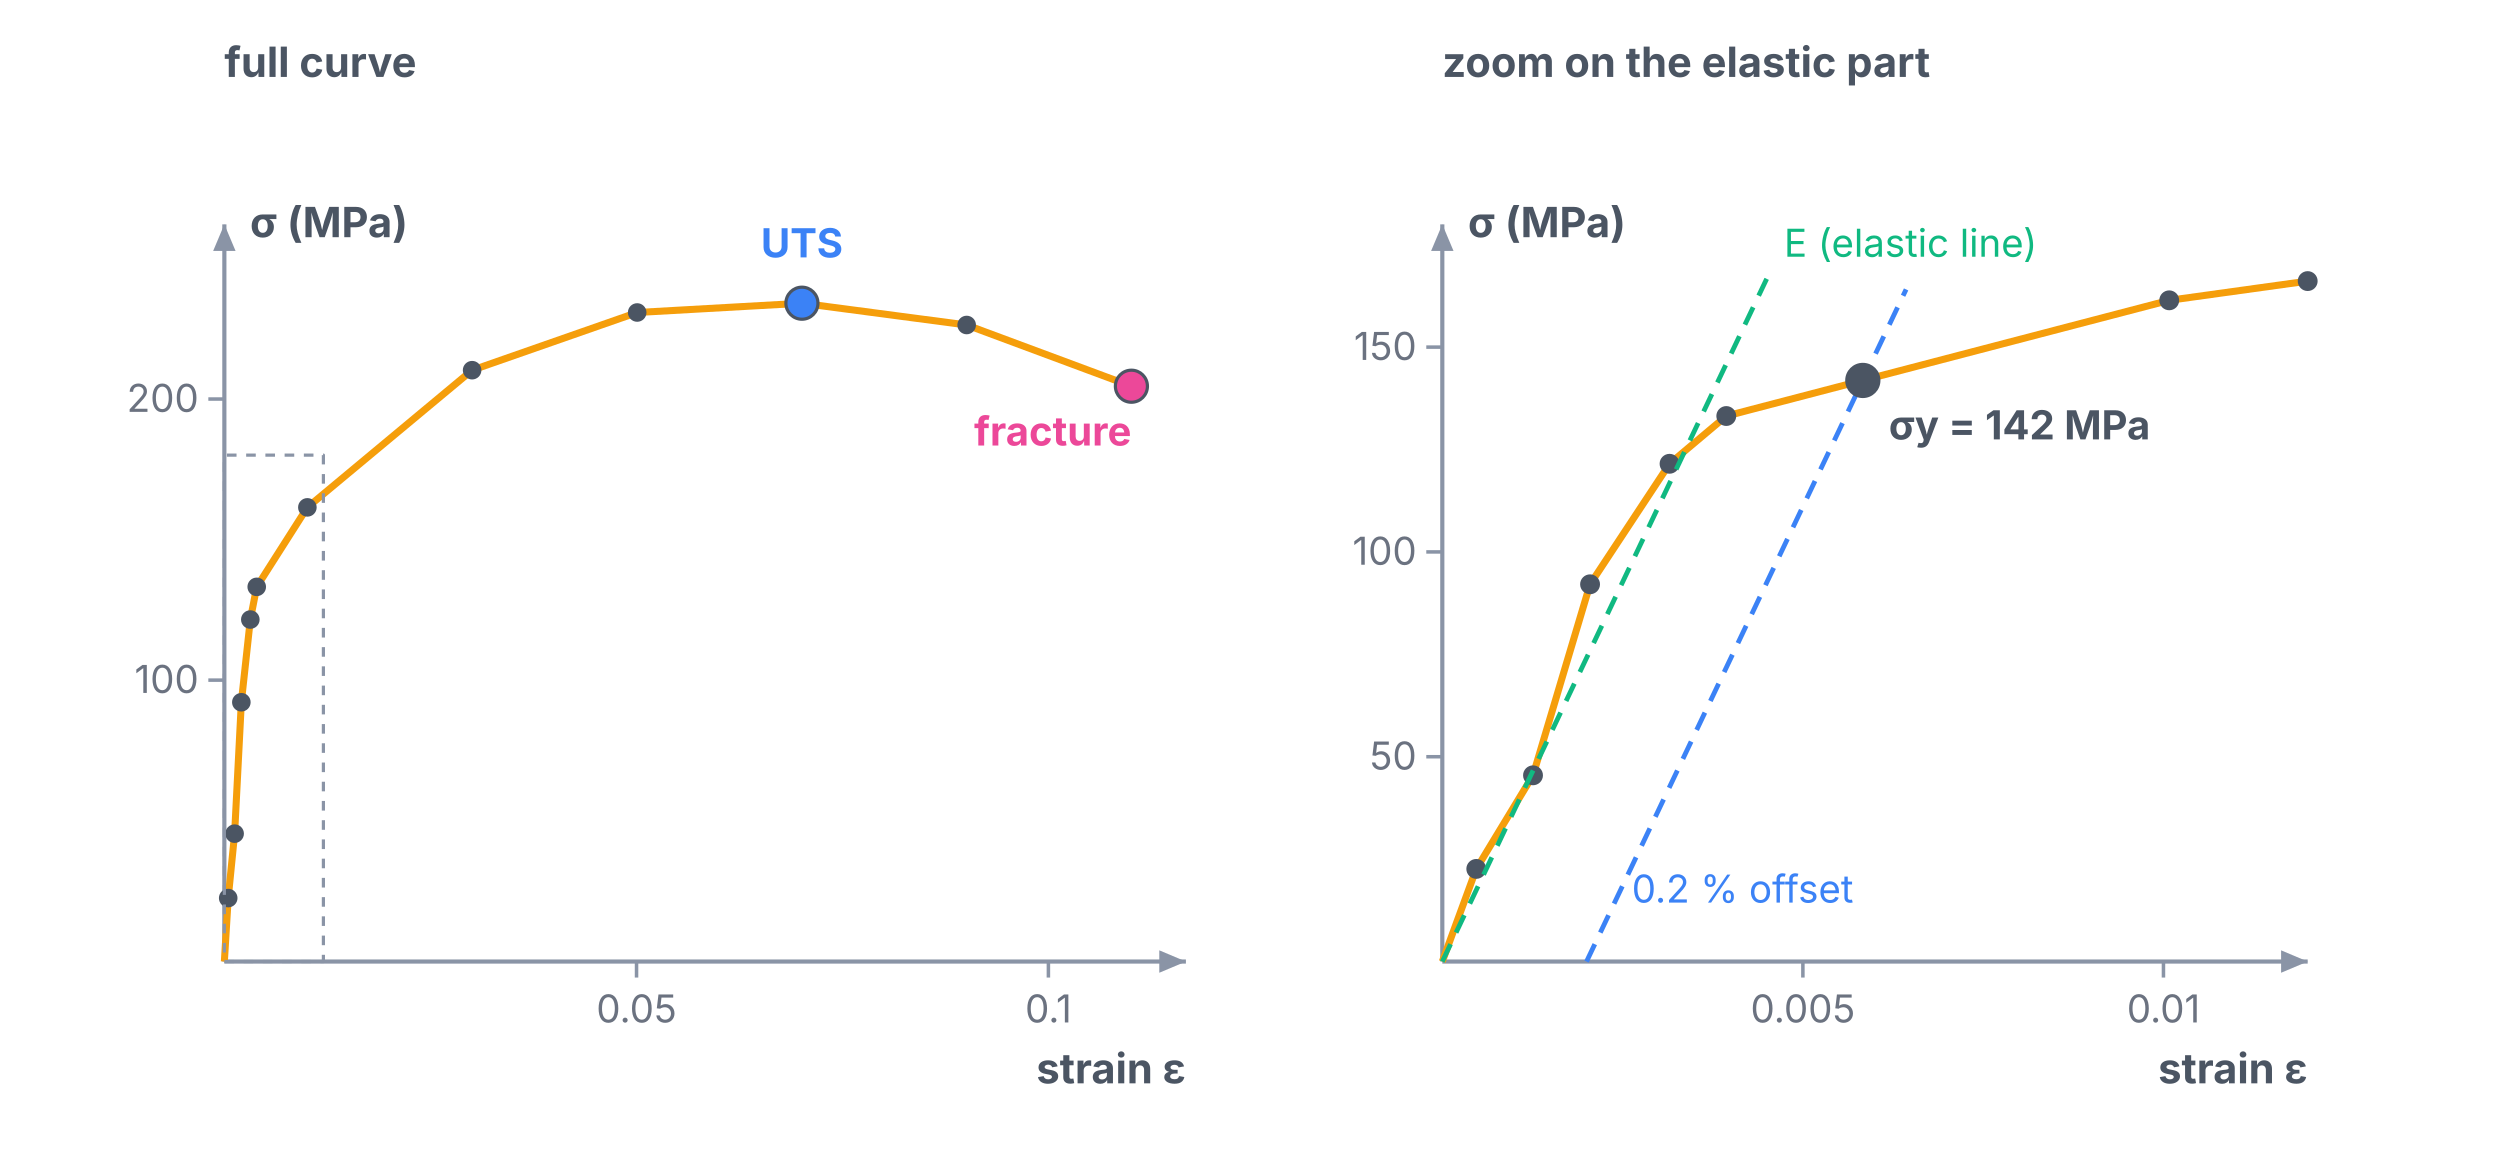
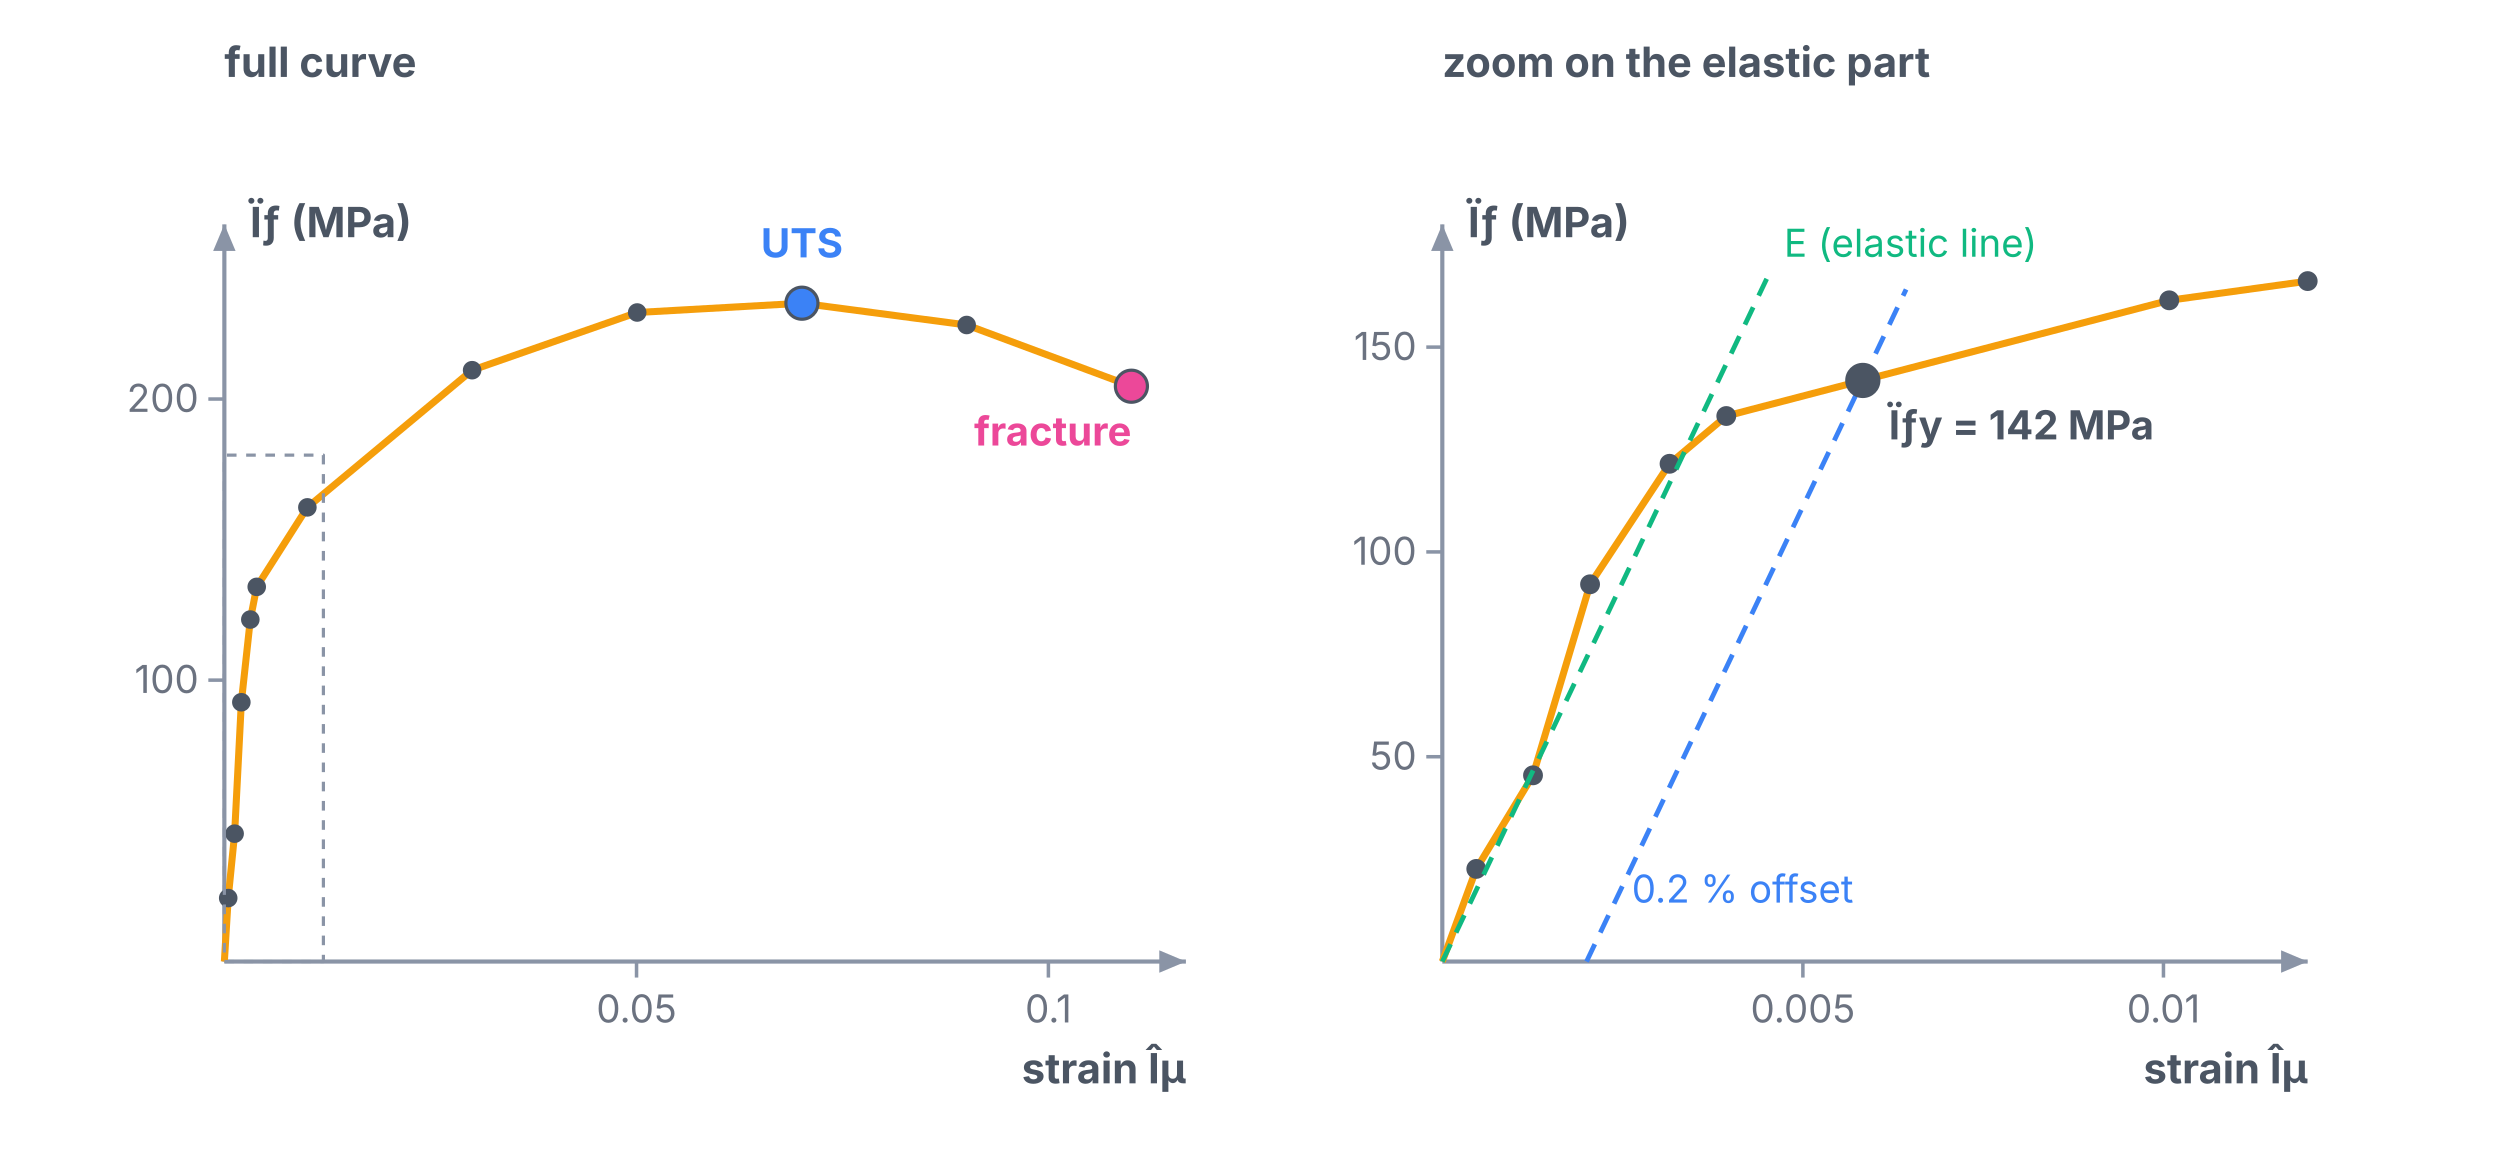
<svg xmlns="http://www.w3.org/2000/svg" viewBox="0 0 780 360" width="100%" class="fig-kit" style="max-width:780px;margin:0 auto;display:block" role="img" aria-label="Problem 4: engineering stress-strain curve from the table">
  <g font-family="Inter, Arial, sans-serif" font-size="13" fill="#8a94a6">
    <line x1="70.0" y1="300.0" x2="370.0" y2="300.0" stroke="#8a94a6" stroke-width="1.3" />
    <path d="M370.0,300.0 L361.7,303.5 L361.7,296.5 Z" fill="#8a94a6" />
    <line x1="70.0" y1="300.0" x2="70.0" y2="70.0" stroke="#8a94a6" stroke-width="1.3" />
    <path d="M70.0,70.0 L73.5,78.3 L66.5,78.3 Z" fill="#8a94a6" />
    <line x1="198.6" y1="300.0" x2="198.6" y2="305.0" stroke="#8a94a6" stroke-width="1.1" />
    <text x="198.6" y="319.0" fill="#6b7280" font-size="12" font-weight="400" text-anchor="middle">0.05</text>
    <line x1="327.1" y1="300.0" x2="327.1" y2="305.0" stroke="#8a94a6" stroke-width="1.1" />
    <text x="327.1" y="319.0" fill="#6b7280" font-size="12" font-weight="400" text-anchor="middle">0.1</text>
    <line x1="65.0" y1="212.2" x2="70.0" y2="212.2" stroke="#8a94a6" stroke-width="1.1" />
    <text x="62.0" y="216.2" fill="#6b7280" font-size="12" font-weight="400" text-anchor="end">100</text>
    <line x1="65.0" y1="124.5" x2="70.0" y2="124.5" stroke="#8a94a6" stroke-width="1.1" />
    <text x="62.0" y="128.5" fill="#6b7280" font-size="12" font-weight="400" text-anchor="end">200</text>
-     <text x="370.0" y="338.0" fill="#4b5563" font-size="13" font-weight="700" text-anchor="end">strain ε</text>
-     <text x="78.0" y="74.0" fill="#4b5563" font-size="13" font-weight="700" text-anchor="start">σ (MPa)</text>
+     <text x="370.0" y="338.0" fill="#4b5563" font-size="13" font-weight="700" text-anchor="end">strain Îµ</text>
+     <text x="78.0" y="74.0" fill="#4b5563" font-size="13" font-weight="700" text-anchor="start">Ïƒ (MPa)</text>
    <polyline points="70.0,300.0 71.2,280.2 73.2,260.1 75.3,219.1 78.1,193.3 80.1,183.1 95.9,158.3 147.3,115.5 198.8,97.5 250.2,94.6 301.6,101.4 353.0,120.5" fill="none" stroke="#f59e0b" stroke-width="2.2" stroke-linejoin="round" />
    <circle cx="71.2" cy="280.2" r="2.4" fill="#4b5563" stroke="#4b5563" stroke-width="1" />
    <circle cx="73.2" cy="260.1" r="2.4" fill="#4b5563" stroke="#4b5563" stroke-width="1" />
    <circle cx="75.3" cy="219.1" r="2.4" fill="#4b5563" stroke="#4b5563" stroke-width="1" />
    <circle cx="78.1" cy="193.3" r="2.4" fill="#4b5563" stroke="#4b5563" stroke-width="1" />
    <circle cx="80.1" cy="183.1" r="2.4" fill="#4b5563" stroke="#4b5563" stroke-width="1" />
    <circle cx="95.9" cy="158.3" r="2.4" fill="#4b5563" stroke="#4b5563" stroke-width="1" />
    <circle cx="147.3" cy="115.5" r="2.4" fill="#4b5563" stroke="#4b5563" stroke-width="1" />
    <circle cx="198.8" cy="97.5" r="2.4" fill="#4b5563" stroke="#4b5563" stroke-width="1" />
    <circle cx="250.2" cy="94.6" r="2.4" fill="#4b5563" stroke="#4b5563" stroke-width="1" />
    <circle cx="301.6" cy="101.4" r="2.4" fill="#4b5563" stroke="#4b5563" stroke-width="1" />
    <circle cx="353.0" cy="120.5" r="2.4" fill="#4b5563" stroke="#4b5563" stroke-width="1" />
    <circle cx="250.2" cy="94.6" r="5" fill="#3b82f6" stroke="#4b5563" stroke-width="1" />
    <text x="250.2" y="80.3" fill="#3b82f6" font-size="12.5" font-weight="700" text-anchor="middle">UTS</text>
    <circle cx="353.0" cy="120.5" r="5" fill="#ec4899" stroke="#4b5563" stroke-width="1" />
    <text x="353.0" y="139.0" fill="#ec4899" font-size="12.5" font-weight="700" text-anchor="end">fracture</text>
    <polyline points="70.0,300.0 100.9,300.0 100.9,142.0 70.0,142.0 70.0,300.0" fill="none" stroke="#8a94a6" stroke-width="1.0" stroke-dasharray="3,3" stroke-linejoin="round" />
    <text x="70.0" y="24.0" fill="#4b5563" font-size="13" font-weight="700" text-anchor="start">full curve</text>
    <line x1="450.0" y1="300.0" x2="720.0" y2="300.0" stroke="#8a94a6" stroke-width="1.3" />
    <path d="M720.0,300.0 L711.7,303.5 L711.7,296.5 Z" fill="#8a94a6" />
    <line x1="450.0" y1="300.0" x2="450.0" y2="70.0" stroke="#8a94a6" stroke-width="1.3" />
    <path d="M450.0,70.0 L453.5,78.3 L446.5,78.3 Z" fill="#8a94a6" />
    <line x1="562.5" y1="300.0" x2="562.5" y2="305.0" stroke="#8a94a6" stroke-width="1.1" />
    <text x="562.5" y="319.0" fill="#6b7280" font-size="12" font-weight="400" text-anchor="middle">0.005</text>
    <line x1="675.0" y1="300.0" x2="675.0" y2="305.0" stroke="#8a94a6" stroke-width="1.1" />
    <text x="675.0" y="319.0" fill="#6b7280" font-size="12" font-weight="400" text-anchor="middle">0.01</text>
    <line x1="445.0" y1="236.1" x2="450.0" y2="236.1" stroke="#8a94a6" stroke-width="1.1" />
    <text x="442.0" y="240.1" fill="#6b7280" font-size="12" font-weight="400" text-anchor="end">50</text>
    <line x1="445.0" y1="172.2" x2="450.0" y2="172.2" stroke="#8a94a6" stroke-width="1.1" />
    <text x="442.0" y="176.2" fill="#6b7280" font-size="12" font-weight="400" text-anchor="end">100</text>
    <line x1="445.0" y1="108.3" x2="450.0" y2="108.3" stroke="#8a94a6" stroke-width="1.1" />
    <text x="442.0" y="112.3" fill="#6b7280" font-size="12" font-weight="400" text-anchor="end">150</text>
-     <text x="720.0" y="338.0" fill="#4b5563" font-size="13" font-weight="700" text-anchor="end">strain ε</text>
-     <text x="458.0" y="74.0" fill="#4b5563" font-size="13" font-weight="700" text-anchor="start">σ (MPa)</text>
+     <text x="720.0" y="338.0" fill="#4b5563" font-size="13" font-weight="700" text-anchor="end">strain Îµ</text>
+     <text x="458.0" y="74.0" fill="#4b5563" font-size="13" font-weight="700" text-anchor="start">Ïƒ (MPa)</text>
    <polyline points="450.0,300.0 460.6,271.1 478.3,241.9 496.1,182.3 520.9,144.7 538.6,129.8 676.8,93.7 720.0,87.7" fill="none" stroke="#f59e0b" stroke-width="2.2" stroke-linejoin="round" />
    <circle cx="460.6" cy="271.1" r="2.6" fill="#4b5563" stroke="#4b5563" stroke-width="1" />
    <circle cx="478.3" cy="241.9" r="2.6" fill="#4b5563" stroke="#4b5563" stroke-width="1" />
    <circle cx="496.1" cy="182.3" r="2.6" fill="#4b5563" stroke="#4b5563" stroke-width="1" />
    <circle cx="520.9" cy="144.7" r="2.6" fill="#4b5563" stroke="#4b5563" stroke-width="1" />
    <circle cx="538.6" cy="129.8" r="2.6" fill="#4b5563" stroke="#4b5563" stroke-width="1" />
    <circle cx="676.8" cy="93.7" r="2.6" fill="#4b5563" stroke="#4b5563" stroke-width="1" />
    <circle cx="720.0" cy="87.7" r="2.6" fill="#4b5563" stroke="#4b5563" stroke-width="1" />
    <polyline points="450.0,300.0 551.2,87.0" fill="none" stroke="#10b981" stroke-width="1.5" stroke-dasharray="6,4" stroke-linejoin="round" />
    <polyline points="495.0,300.0 594.7,90.3" fill="none" stroke="#3b82f6" stroke-width="1.5" stroke-dasharray="6,4" stroke-linejoin="round" />
    <circle cx="581.2" cy="118.7" r="5" fill="#4b5563" stroke="#4b5563" stroke-width="1" />
-     <text x="589.3" y="137.1" fill="#4b5563" font-size="12.5" font-weight="700" text-anchor="start">σy = 142 MPa</text>
+     <text x="589.3" y="137.1" fill="#4b5563" font-size="12.5" font-weight="700" text-anchor="start">Ïƒy = 142 MPa</text>
    <text x="556.6" y="80.1" fill="#10b981" font-size="12" font-weight="400" text-anchor="start">E (elastic line)</text>
    <text x="509.1" y="281.6" fill="#3b82f6" font-size="12" font-weight="400" text-anchor="start">0.2 % offset</text>
    <text x="450.0" y="24.0" fill="#4b5563" font-size="13" font-weight="700" text-anchor="start">zoom on the elastic part</text>
  </g>
</svg>
